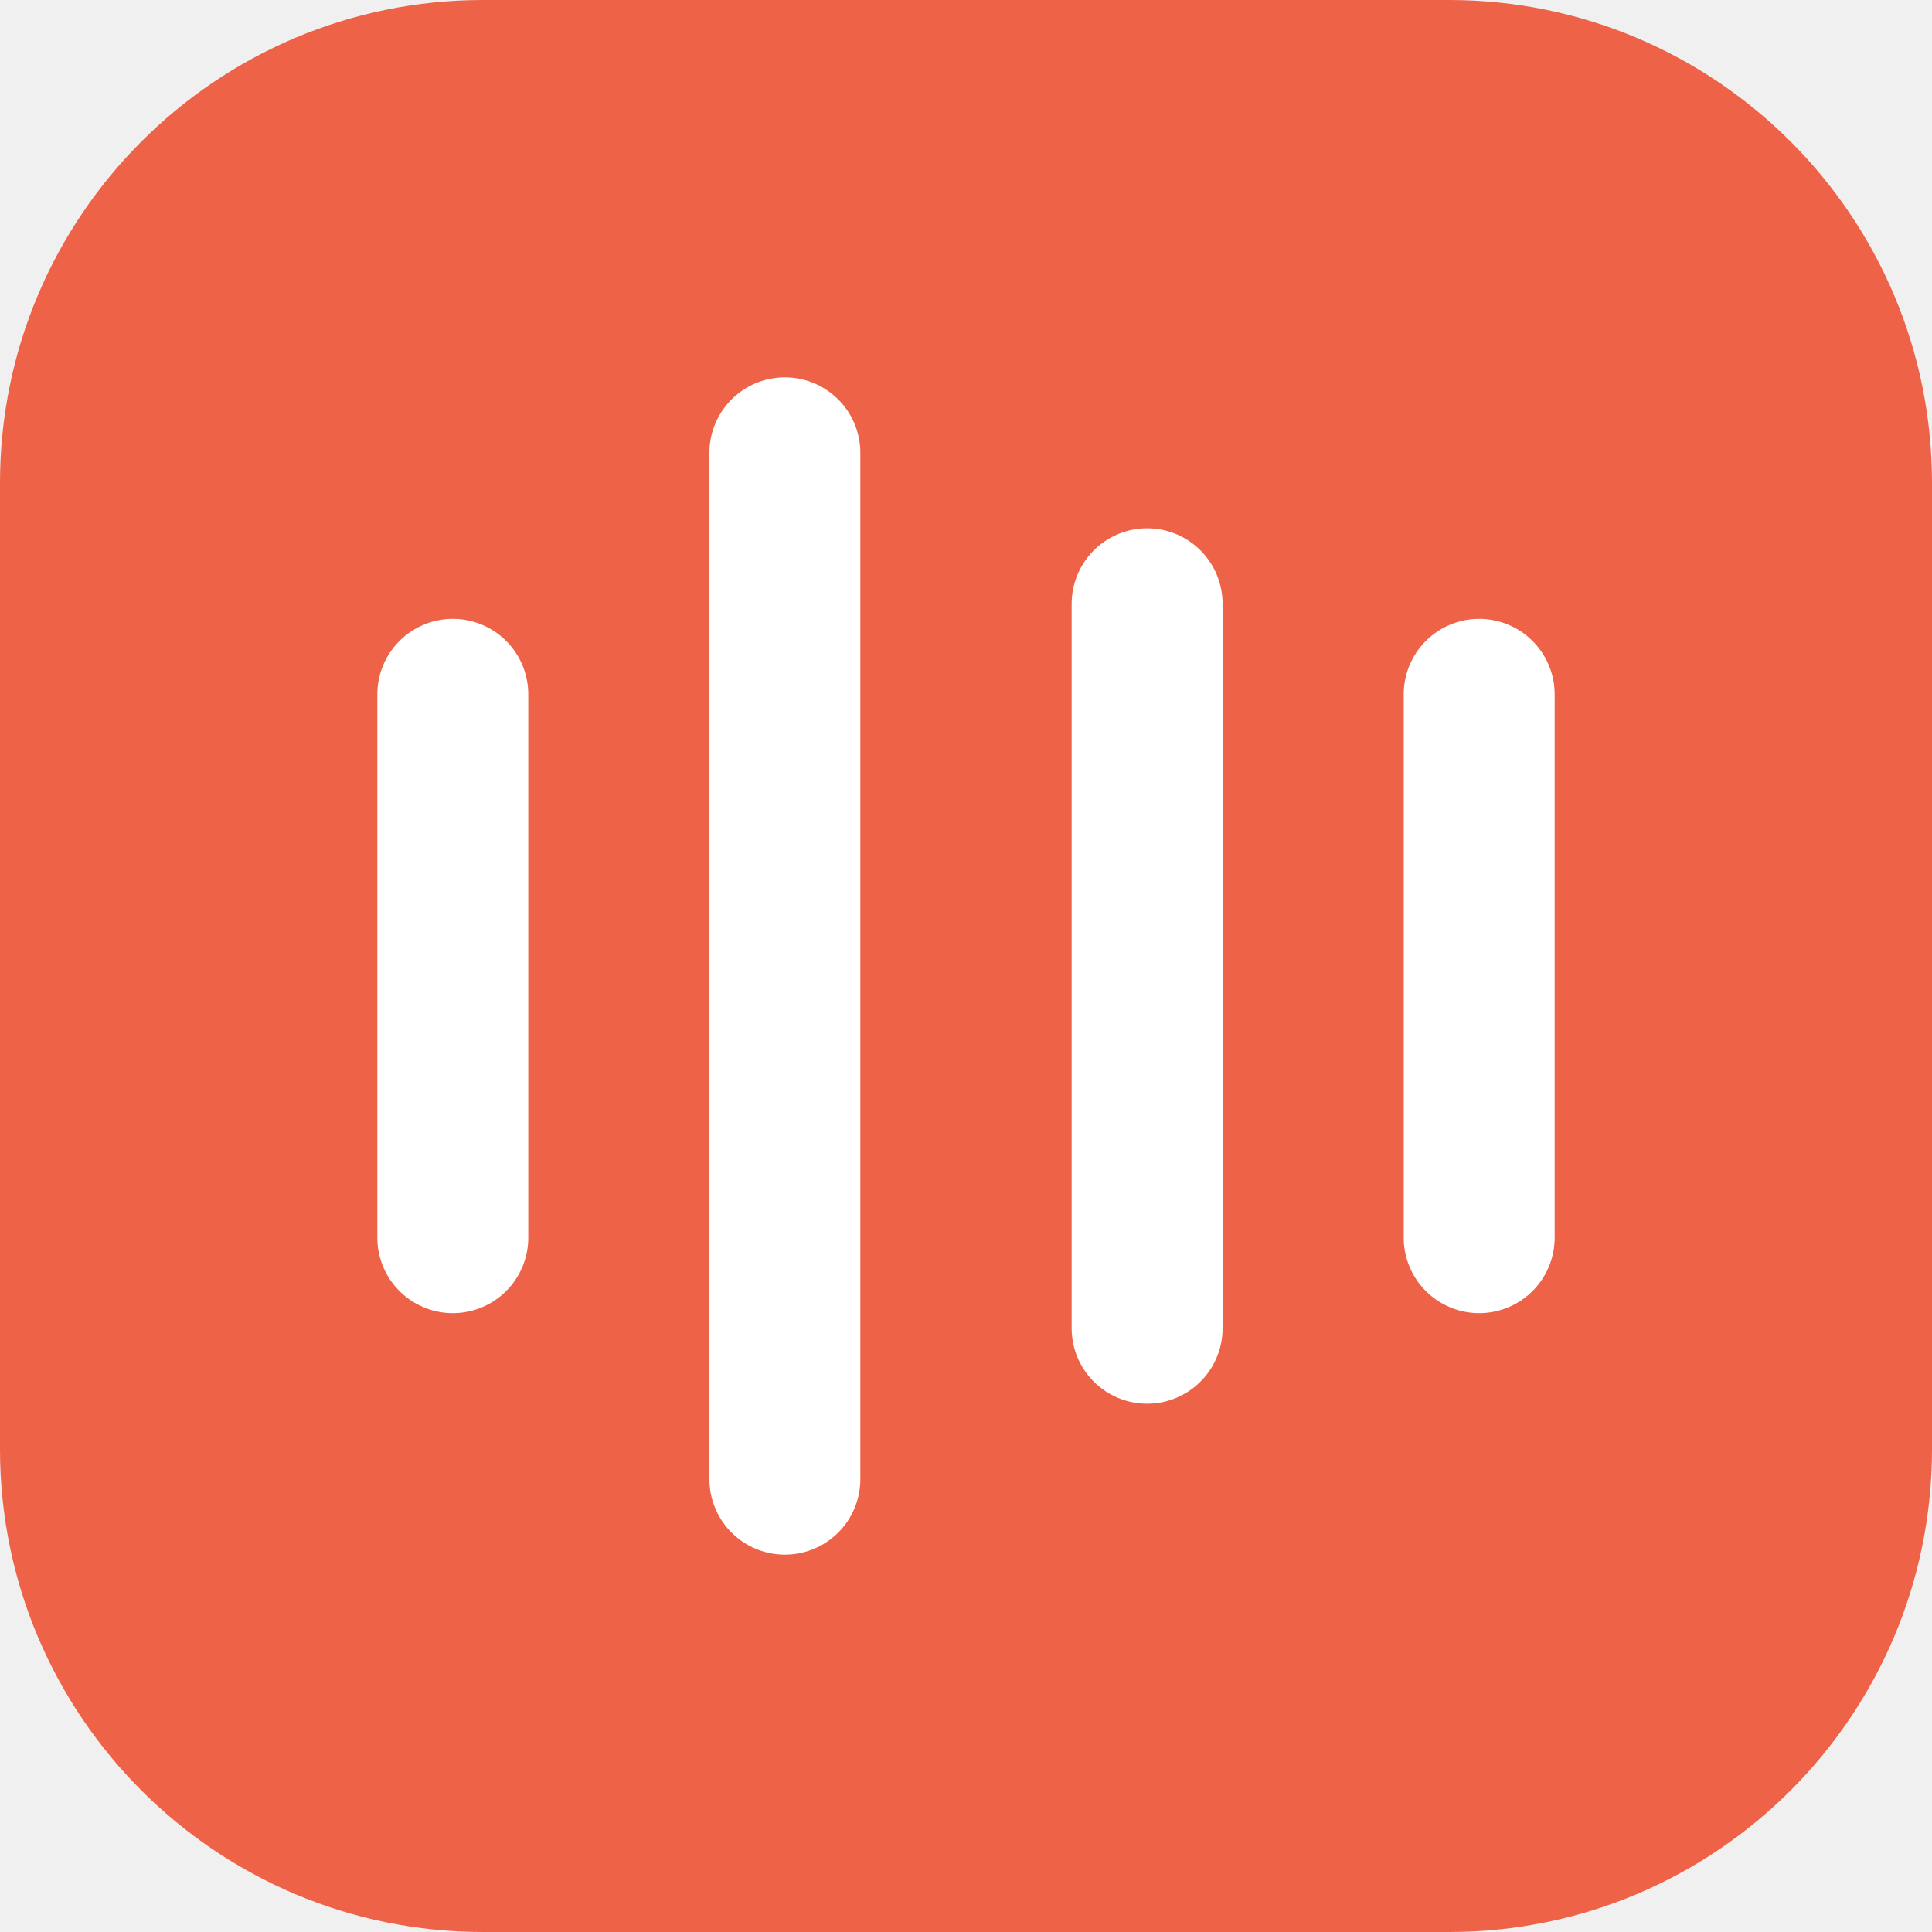
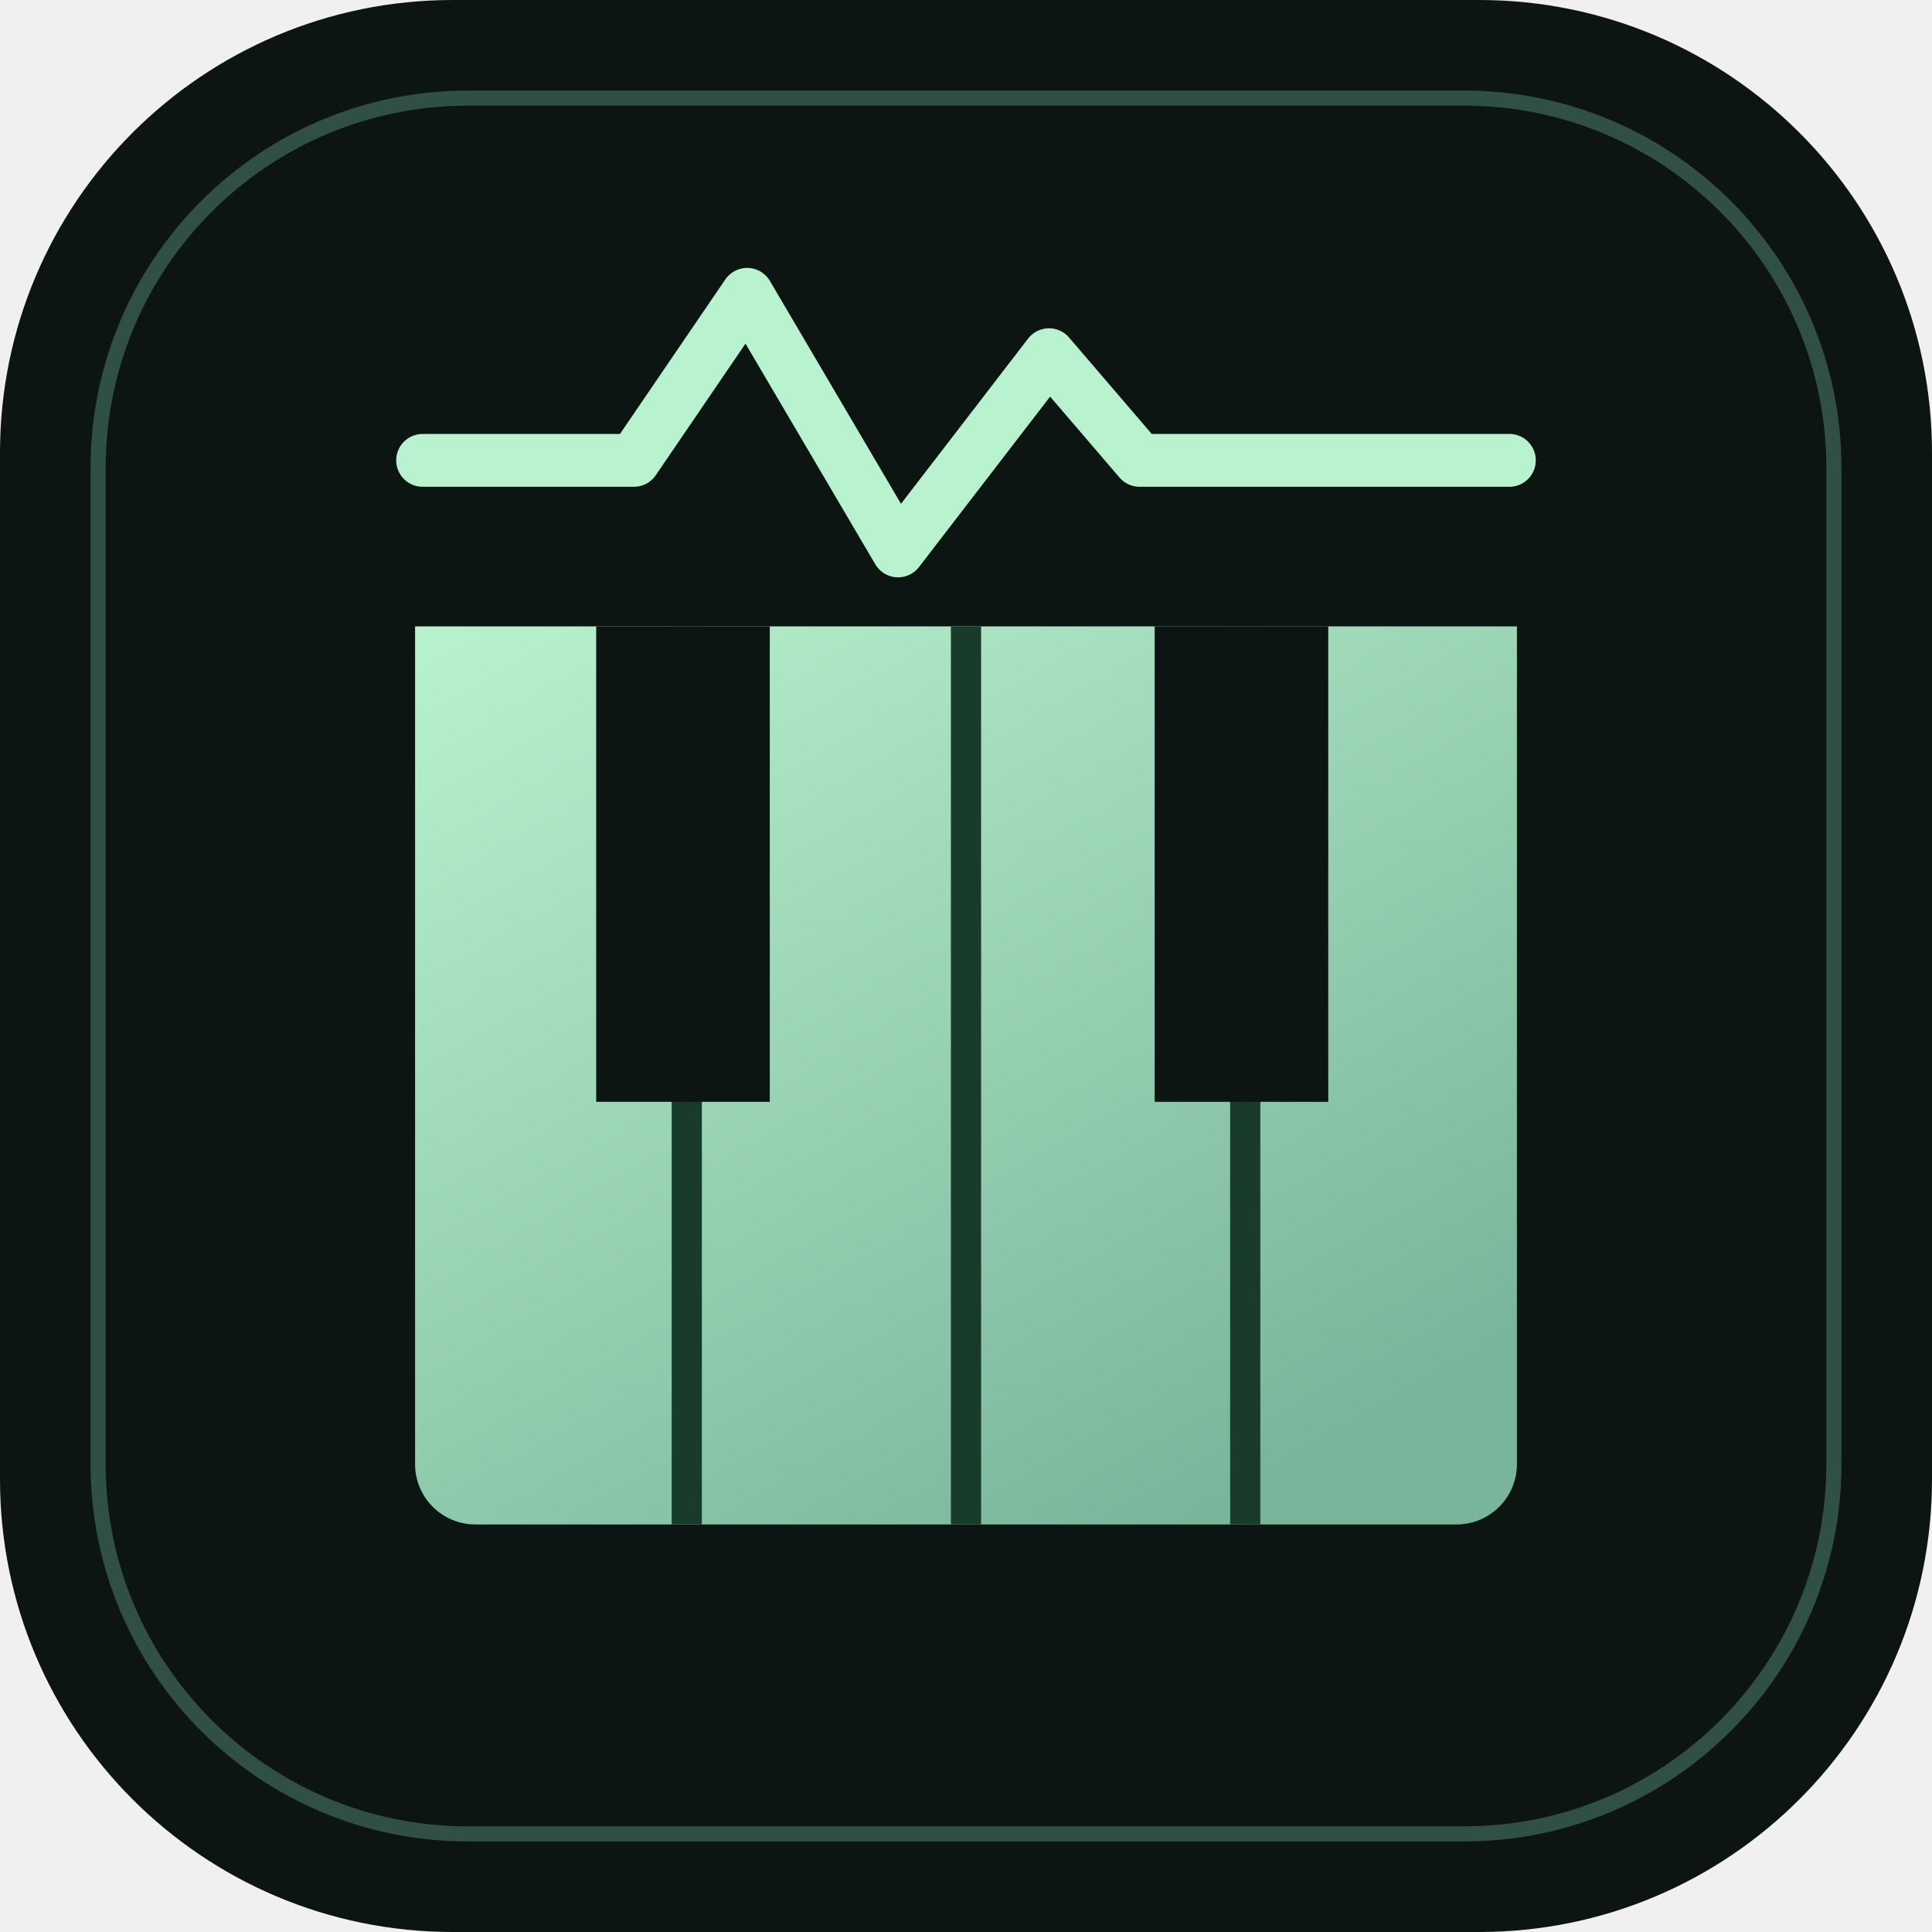
- <svg xmlns="http://www.w3.org/2000/svg" viewBox="0 0 64 64">
-   <rect width="64" height="64" rx="16" fill="#ee6248" />
-   <g stroke="#fff" stroke-width="5" stroke-linecap="round">
-     <path d="M15 23v18m11-26v34m12-29v24m11-21v18" />
-   </g>
+ <svg xmlns="http://www.w3.org/2000/svg" viewBox="0 0 256 256">
+   <defs>
+     <linearGradient id="a" x2=".7" y2="1">
+       <stop stop-color="#b9f2ce" />
+       <stop offset="1" stop-color="#79b59a" />
+     </linearGradient>
+   </defs>
+   <rect width="256" height="256" rx="60" fill="#0d1513" />
+   <rect x="13" y="13" width="230" height="230" rx="49" fill="none" stroke="#315045" stroke-width="2" />
+   <path d="M55 83h146v111a8 8 0 0 1-8 8H63a8 8 0 0 1-8-8z" fill="url(#a)" />
+   <path d="M91 83v119m37-119v119m37-119v119" stroke="#193b2c" stroke-width="4" />
+   <path d="M79 83h23v63H79zm74 0h23v63h-23z" fill="#0d1513" />
+   <path d="M56 61h28l15-22 20 34 20-26 12 14h49" fill="none" stroke="#b9f2ce" stroke-width="7" stroke-linecap="round" stroke-linejoin="round" />
</svg>
